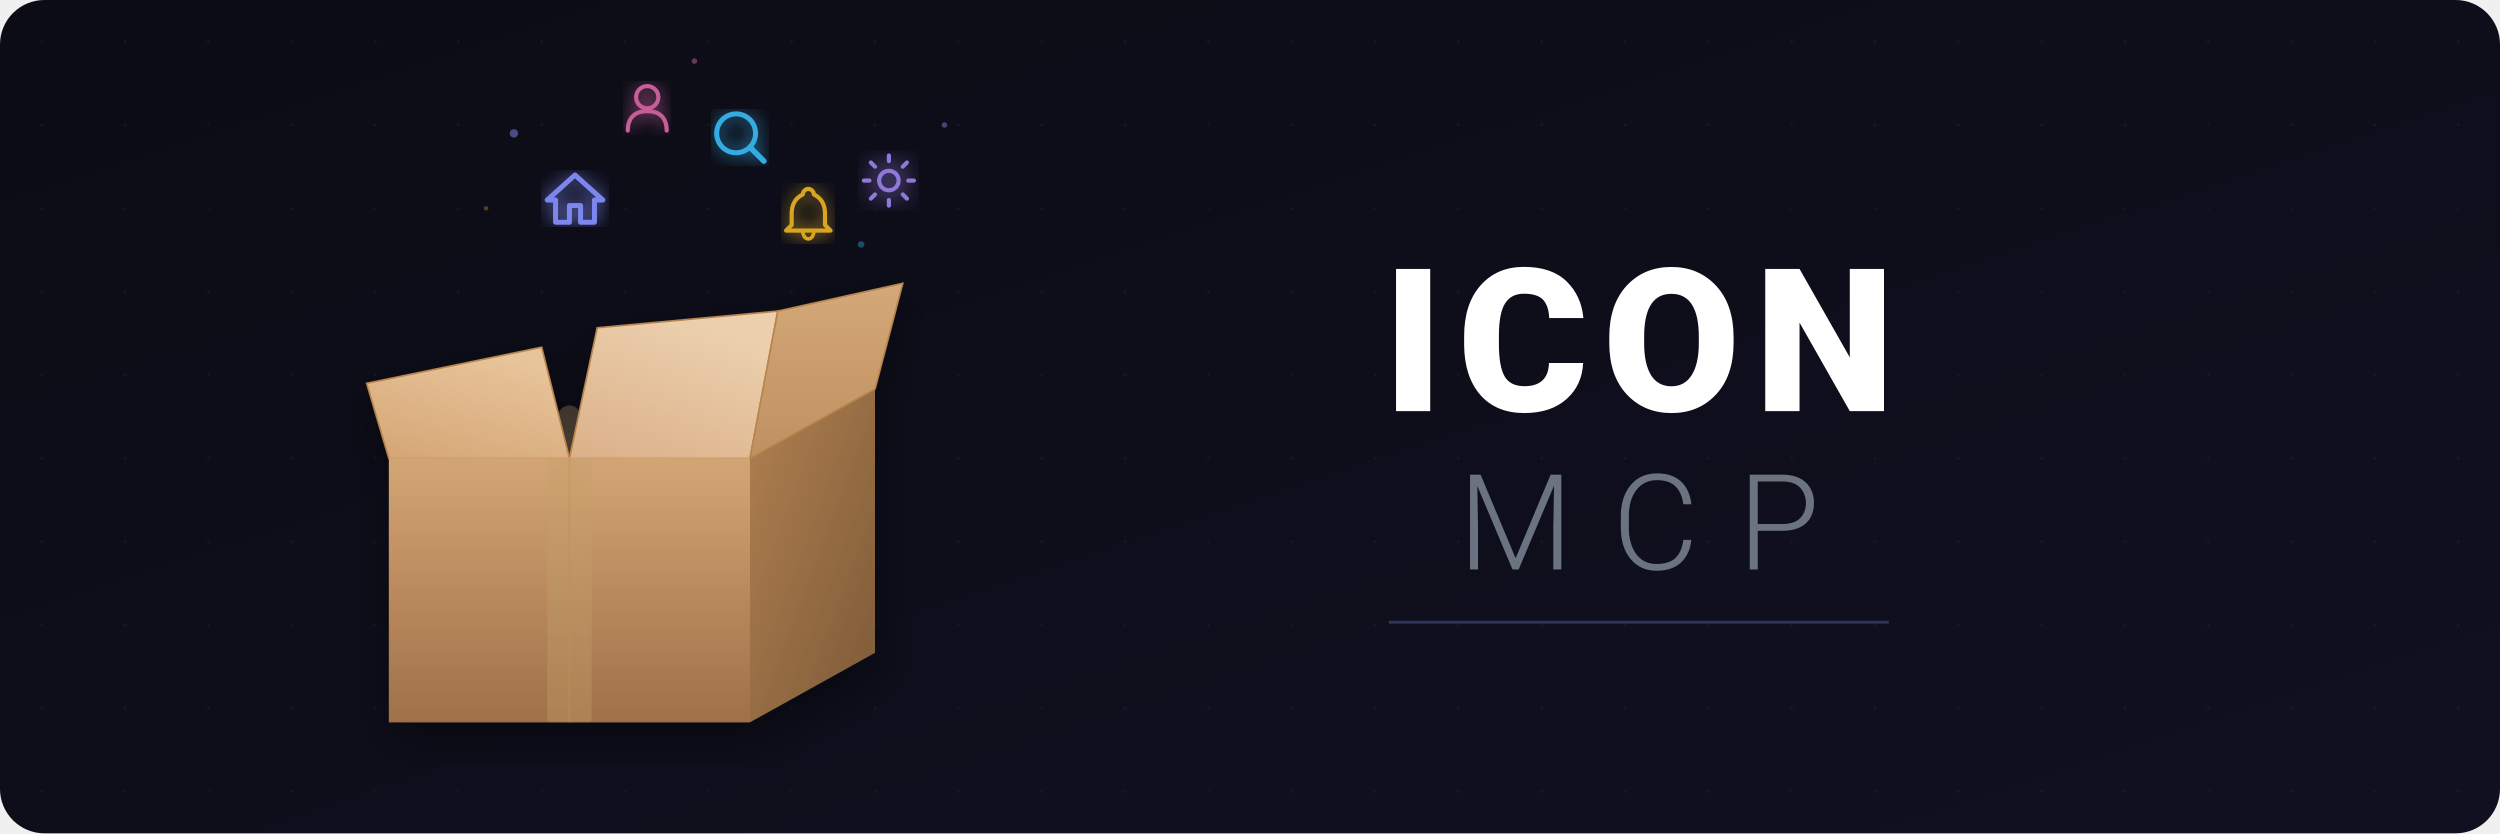
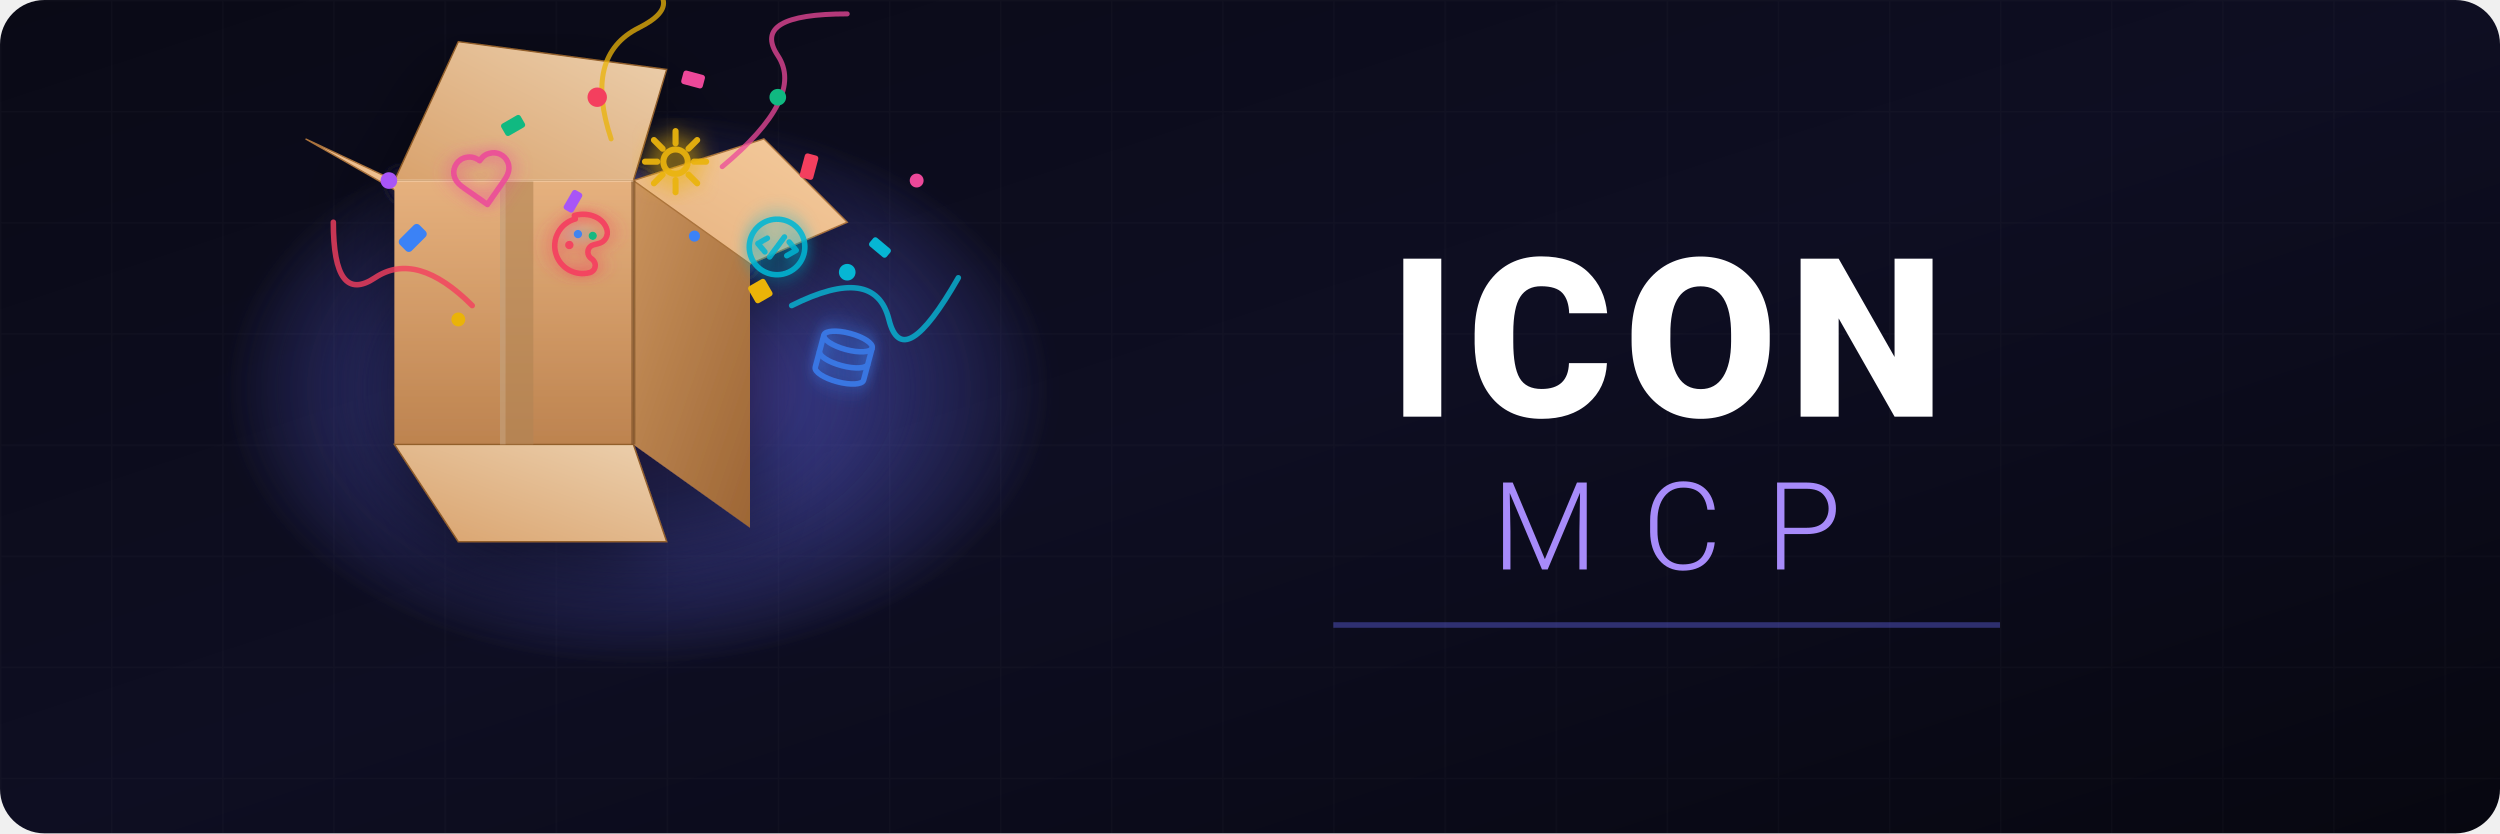
<svg xmlns="http://www.w3.org/2000/svg" viewBox="0 0 900 300" width="900" height="300">
  <defs>
    <linearGradient id="bg" x1="0%" y1="0%" x2="100%" y2="100%">
-       <stop offset="0%" stop-color="#0c0c16" />
-       <stop offset="100%" stop-color="#101020" />
+       <stop offset="0%" stop-color="#0a0a16" />
+       <stop offset="50%" stop-color="#0e0e22" />
+       <stop offset="100%" stop-color="#070710" />
    </linearGradient>
    <linearGradient id="boxFront" x1="0%" y1="0%" x2="0%" y2="100%">
-       <stop offset="0%" stop-color="#d4a574" />
-       <stop offset="100%" stop-color="#a07048" />
+       <stop offset="0%" stop-color="#e6b17e" />
+       <stop offset="100%" stop-color="#bd834f" />
    </linearGradient>
    <linearGradient id="boxRight" x1="0%" y1="0%" x2="100%" y2="100%">
-       <stop offset="0%" stop-color="#b08050" />
-       <stop offset="100%" stop-color="#7d5a38" />
+       <stop offset="0%" stop-color="#ca935d" />
+       <stop offset="100%" stop-color="#9d6635" />
    </linearGradient>
-     <linearGradient id="flapL" x1="0%" y1="100%" x2="50%" y2="0%">
-       <stop offset="0%" stop-color="#d4a574" />
-       <stop offset="100%" stop-color="#e8c49a" />
+     <linearGradient id="boxInner" x1="0%" y1="0%" x2="0%" y2="100%">
+       <stop offset="0%" stop-color="#69411b" />
+       <stop offset="100%" stop-color="#3c220a" />
    </linearGradient>
-     <linearGradient id="flapR" x1="0%" y1="100%" x2="50%" y2="0%">
-       <stop offset="0%" stop-color="#dbb088" />
+     <linearGradient id="flapL" x1="0%" y1="100%" x2="100%" y2="0%">
+       <stop offset="0%" stop-color="#e6b17e" />
+       <stop offset="100%" stop-color="#f5cc9e" />
+     </linearGradient>
+     <linearGradient id="flapR" x1="0%" y1="100%" x2="100%" y2="0%">
+       <stop offset="0%" stop-color="#d9a26c" />
      <stop offset="100%" stop-color="#ecd0ae" />
    </linearGradient>
-     <linearGradient id="flapBack" x1="0%" y1="100%" x2="0%" y2="0%">
-       <stop offset="0%" stop-color="#c09060" />
-       <stop offset="100%" stop-color="#d4a878" />
-     </linearGradient>
-     <filter id="glow">
+     <radialGradient id="boxMagicGlow" cx="50%" cy="50%" r="50%">
+       <stop offset="0%" stop-color="#8b5cf6" stop-opacity="0.8" />
+       <stop offset="40%" stop-color="#6366f1" stop-opacity="0.5" />
+       <stop offset="100%" stop-color="#6366f1" stop-opacity="0" />
+     </radialGradient>
+     <filter id="glow" x="-20%" y="-20%" width="140%" height="140%">
      <feGaussianBlur stdDeviation="3" result="blur" />
      <feMerge>
        <feMergeNode in="blur" />
        <feMergeNode in="SourceGraphic" />
      </feMerge>
    </filter>
-     <filter id="softglow">
-       <feGaussianBlur stdDeviation="5" result="blur" />
-       <feMerge>
-         <feMergeNode in="blur" />
-         <feMergeNode in="SourceGraphic" />
-       </feMerge>
-     </filter>
-     <filter id="boxShadow">
-       <feDropShadow dx="0" dy="6" stdDeviation="8" flood-color="#000000" flood-opacity="0.4" />
+     <filter id="boxShadow" x="-10%" y="-10%" width="120%" height="130%">
+       <feDropShadow dx="0" dy="12" stdDeviation="15" flood-color="#000000" flood-opacity="0.6" />
    </filter>
  </defs>
  <rect width="900" height="300" rx="16" fill="url(#bg)" />
-   <pattern id="dots" x="0" y="0" width="30" height="30" patternUnits="userSpaceOnUse">
-     <circle cx="15" cy="15" r="0.5" fill="#ffffff" opacity="0.04" />
+   <pattern id="grid" x="0" y="0" width="40" height="40" patternUnits="userSpaceOnUse">
+     <path d="M 40 0 L 0 0 0 40" fill="none" stroke="#ffffff" stroke-width="1" opacity="0.02" />
  </pattern>
-   <rect width="900" height="300" fill="url(#dots)" />
-   <g filter="url(#boxShadow)" transform="translate(140, 70)">
-     <path d="M0,95 L130,95 L130,190 L0,190 Z" fill="url(#boxFront)" />
-     <line x1="65" y1="95" x2="65" y2="190" stroke="#b8854e" stroke-width="0.8" opacity="0.4" />
-     <path d="M130,95 L175,70 L175,165 L130,190 Z" fill="url(#boxRight)" />
-     <rect x="57" y="95" width="16" height="95" fill="#c4a06a" opacity="0.35" rx="1" />
-     <line x1="65" y1="95" x2="65" y2="80" stroke="#c4a06a" stroke-width="8" opacity="0.2" stroke-linecap="round" />
-     <path d="M0,95 L-8,68 L55,55 L65,95 Z" fill="url(#flapL)" stroke="#b8854e" stroke-width="0.6" />
-     <path d="M65,95 L75,48 L140,42 L130,95 Z" fill="url(#flapR)" stroke="#b8854e" stroke-width="0.6" />
-     <path d="M130,95 L140,42 L185,32 L175,70 Z" fill="url(#flapBack)" stroke="#b8854e" stroke-width="0.6" />
-     <line x1="0" y1="95" x2="130" y2="95" stroke="#e8c49a" stroke-width="0.5" opacity="0.5" />
-     <line x1="0" y1="190" x2="130" y2="190" stroke="#7d5a38" stroke-width="0.5" opacity="0.3" />
+   <rect width="900" height="300" fill="url(#grid)" />
+   <ellipse cx="230" cy="140" rx="150" ry="100" fill="url(#boxMagicGlow)" filter="url(#glow)" opacity="0.6" />
+   <g filter="url(#boxShadow)" transform="translate(130, 80)">
+     <path d="M 12,-15 L 98,-15 L 140,15 L 50,15 Z" fill="url(#boxInner)" />
+     <polygon points="12,-15 98,-15 140,15 50,15" fill="#a78bfa" opacity="0.3" filter="url(#glow)" />
+     <path d="M 12,-15 L -20,-30 L 15,-10 L 50,15 Z" fill="url(#flapL)" stroke="#ab733c" stroke-width="0.5" />
+     <path d="M 12,-15 L 35,-65 L 110,-55 L 98,-15 Z" fill="url(#flapR)" stroke="#925e2a" stroke-width="0.5" />
+     <path d="M 98,-15 L 140,15 L 140,110 L 98,80 Z" fill="url(#boxRight)" />
+     <path d="M 12,-15 L 98,-15 L 98,80 L 12,80 Z" fill="url(#boxFront)" />
+     <path d="M 98,-15 L 145,-30 L 175,0 L 140,15 Z" fill="url(#flapL)" stroke="#ab733c" stroke-width="0.5" />
+     <path d="M 12,80 L 35,115 L 110,115 L 98,80 Z" fill="url(#flapR)" stroke="#925e2a" stroke-width="0.5" />
+     <path d="M 50,-15 L 62,-15 L 62,80 L 50,80 Z" fill="#b08354" opacity="0.6" />
+     <path d="M 50,-15 L 52,-15 L 52,80 L 50,80 Z" fill="#ffffff" opacity="0.15" />
+     <line x1="98" y1="-15" x2="98" y2="80" stroke="#774b22" stroke-width="1.5" opacity="0.6" />
+     <line x1="12" y1="-15" x2="98" y2="-15" stroke="#ffe3c5" stroke-width="1" opacity="0.4" />
  </g>
-   <g transform="translate(195, 60)" filter="url(#glow)" opacity="0.95">
-     <path d="M12,3 L2,12 L5,12 L5,20 L10,20 L10,14 L14,14 L14,20 L19,20 L19,12 L22,12 Z" fill="none" stroke="#818cf8" stroke-width="1.8" stroke-linejoin="round" stroke-linecap="round" />
+   <g transform="translate(195, 80) rotate(-15)" filter="url(#glow)" opacity="0.95">
+     <path d="M12 2C6.5 2 2 6.5 2 12s4.5 10 10 10c1.5 0 2.7-1.2 2.7-2.7 0-.7-.3-1.4-.7-1.9-.5-.5-.8-1.2-.8-2 0-1.5 1.2-2.7 2.7-2.7H18c2.2 0 4-1.8 4-4 0-4.4-4.5-8-10-8z" fill="none" stroke="#f43f5e" stroke-width="2" stroke-linecap="round" stroke-linejoin="round" />
+     <circle cx="7.5" cy="10.5" r="1.5" fill="#f43f5e" />
+     <circle cx="11.5" cy="7.5" r="1.5" fill="#3b82f6" />
+     <circle cx="16.5" cy="9.5" r="1.5" fill="#10b981" />
  </g>
-   <g transform="translate(255, 38)" filter="url(#glow)" opacity="0.9">
-     <circle cx="10" cy="10" r="7" fill="none" stroke="#38bdf8" stroke-width="1.8" />
-     <line x1="15" y1="15" x2="20" y2="20" stroke="#38bdf8" stroke-width="2" stroke-linecap="round" />
+   <g transform="translate(230, 45) scale(1.1)" filter="url(#glow)" opacity="0.95">
+     <path d="M12 2v4M12 18v4M4.93 4.93l2.83 2.83M16.24 16.24l2.83 2.83M2 12h4M18 12h4M4.93 19.07l2.83-2.83M16.24 7.76l2.83-2.83" fill="none" stroke="#eab308" stroke-width="2" stroke-linecap="round" />
+     <circle cx="12" cy="12" r="4" fill="none" stroke="#eab308" stroke-width="2" />
  </g>
-   <g transform="translate(310, 55)" filter="url(#glow)" opacity="0.85">
-     <circle cx="10" cy="10" r="3.5" fill="none" stroke="#a78bfa" stroke-width="1.5" />
-     <path d="M10,1 L10,3 M10,17 L10,19 M1,10 L3,10 M17,10 L19,10 M3.5,3.5 L5,5 M15,15 L16.5,16.5 M16.5,3.5 L15,5 M5,15 L3.5,16.5" stroke="#a78bfa" stroke-width="1.5" stroke-linecap="round" />
+   <g transform="translate(270, 75) rotate(10)" filter="url(#glow)" opacity="0.9">
+     <circle cx="12" cy="12" r="10" fill="none" stroke="#06b6d4" stroke-width="2" />
+     <path d="M8 9.5L5 12l3 2.5M16 9.5l3 2.5-3 2.5M10 16l4-8" fill="none" stroke="#06b6d4" stroke-width="2" stroke-linecap="round" stroke-linejoin="round" />
  </g>
-   <g transform="translate(225, 30)" filter="url(#glow)" opacity="0.8">
-     <circle cx="8" cy="5" r="4" fill="none" stroke="#f472b6" stroke-width="1.5" />
-     <path d="M1,17 C1,12 4,10 8,10 C12,10 15,12 15,17" fill="none" stroke="#f472b6" stroke-width="1.5" stroke-linecap="round" />
+   <g transform="translate(160, 55) rotate(-10)" filter="url(#glow)" opacity="0.9">
+     <path d="M19 14c1.49-1.46 3-3.21 3-5.5A5.5 5.5 0 0 0 16.5 3c-1.76 0-3 .5-4.5 2-1.5-1.5-2.74-2-4.5-2A5.5 5.5 0 0 0 2 8.5c0 2.3 1.5 4.05 3 5.5l7 7Z" fill="none" stroke="#ec4899" stroke-width="2" stroke-linecap="round" stroke-linejoin="round" />
  </g>
-   <g transform="translate(280, 68)" filter="url(#glow)" opacity="0.85">
-     <path d="M9,2 C9,1 10,0 11,0 C12,0 13,1 13,2 C16,3.5 17,6 17,9 L17,13 L19,15 L3,15 L5,13 L5,9 C5,6 6,3.5 9,2 Z" fill="none" stroke="#fbbf24" stroke-width="1.5" stroke-linejoin="round" />
-     <path d="M9,15 C9,17 10,18 11,18 C12,18 13,17 13,15" fill="none" stroke="#fbbf24" stroke-width="1.3" />
+   <g transform="translate(295, 115) rotate(15)" filter="url(#glow)" opacity="0.85">
+     <ellipse cx="12" cy="5" rx="9" ry="3" fill="none" stroke="#3b82f6" stroke-width="2" />
+     <path d="M3 5v6c0 1.66 4 3 9 3s9-1.34 9-3V5" fill="none" stroke="#3b82f6" stroke-width="2" />
+     <path d="M3 11v6c0 1.66 4 3 9 3s9-1.34 9-3v-6" fill="none" stroke="#3b82f6" stroke-width="2" />
  </g>
-   <circle cx="185" cy="48" r="1.5" fill="#818cf8" opacity="0.5" />
-   <circle cx="340" cy="45" r="1" fill="#a78bfa" opacity="0.4" />
-   <circle cx="310" cy="88" r="1.2" fill="#38bdf8" opacity="0.35" />
-   <circle cx="250" cy="22" r="1" fill="#f472b6" opacity="0.4" />
-   <circle cx="175" cy="75" r="0.8" fill="#fbbf24" opacity="0.3" />
-   <text x="590" y="148" text-anchor="middle" font-family="-apple-system,BlinkMacSystemFont,'Segoe UI',Roboto,Helvetica,Arial,sans-serif" font-weight="800" font-size="72" fill="#ffffff" letter-spacing="5">ICON</text>
-   <text x="590" y="205" text-anchor="middle" font-family="-apple-system,BlinkMacSystemFont,'Segoe UI',Roboto,Helvetica,Arial,sans-serif" font-weight="300" font-size="48" fill="#6b7280" letter-spacing="14">MCP</text>
-   <line x1="500" y1="224" x2="680" y2="224" stroke="#818cf8" stroke-width="1" opacity="0.3" />
+   <path d="M 170,110 Q 150,90 135,100 T 120,80" fill="none" stroke="#f43f5e" stroke-width="2" stroke-linecap="round" opacity="0.8" />
+   <path d="M 285,110 Q 315,95 320,115 T 345,100" fill="none" stroke="#06b6d4" stroke-width="2" stroke-linecap="round" opacity="0.8" />
+   <path d="M 220,50 Q 210,20 230,10 T 225,-10" fill="none" stroke="#eab308" stroke-width="1.8" stroke-linecap="round" opacity="0.75" />
+   <path d="M 260,60 Q 290,35 280,20 T 305,5" fill="none" stroke="#ec4899" stroke-width="1.8" stroke-linecap="round" opacity="0.75" />
+   <rect x="150" y="80" width="6" height="10" rx="1.5" transform="rotate(45 150 80)" fill="#3b82f6" />
+   <rect x="180" y="45" width="8" height="5" rx="1" transform="rotate(-30 180 45)" fill="#10b981" />
+   <rect x="290" y="55" width="5" height="9" rx="1" transform="rotate(15 290 55)" fill="#f43f5e" />
+   <rect x="275" y="100" width="7" height="7" rx="1" transform="rotate(60 275 100)" fill="#eab308" />
+   <rect x="210" y="70" width="8" height="4" rx="1" transform="rotate(120 210 70)" fill="#a855f7" />
+   <rect x="245" y="30" width="5" height="8" rx="1" transform="rotate(-75 245 30)" fill="#ec4899" />
+   <rect x="315" y="85" width="8" height="4" rx="1" transform="rotate(40 315 85)" fill="#06b6d4" />
+   <circle cx="140" cy="65" r="3" fill="#a855f7" />
+   <circle cx="165" cy="115" r="2.5" fill="#eab308" />
+   <circle cx="215" cy="35" r="3.5" fill="#f43f5e" />
+   <circle cx="250" cy="85" r="2" fill="#3b82f6" />
+   <circle cx="280" cy="35" r="3" fill="#10b981" />
+   <circle cx="330" cy="65" r="2.5" fill="#ec4899" />
+   <circle cx="305" cy="98" r="3" fill="#06b6d4" />
+   <g transform="translate(600, 150)">
+     <text x="0" y="0" text-anchor="middle" font-family="-apple-system,BlinkMacSystemFont,'Segoe UI',Roboto,Helvetica,Arial,sans-serif" font-weight="900" font-size="80" fill="#ffffff" letter-spacing="4">ICON</text>
+     <text x="0" y="55" text-anchor="middle" font-family="-apple-system,BlinkMacSystemFont,'Segoe UI',Roboto,Helvetica,Arial,sans-serif" font-weight="300" font-size="44" fill="#a78bfa" letter-spacing="16">MCP</text>
+     <line x1="-120" y1="75" x2="120" y2="75" stroke="#6366f1" stroke-width="2" opacity="0.4" />
+   </g>
</svg>
